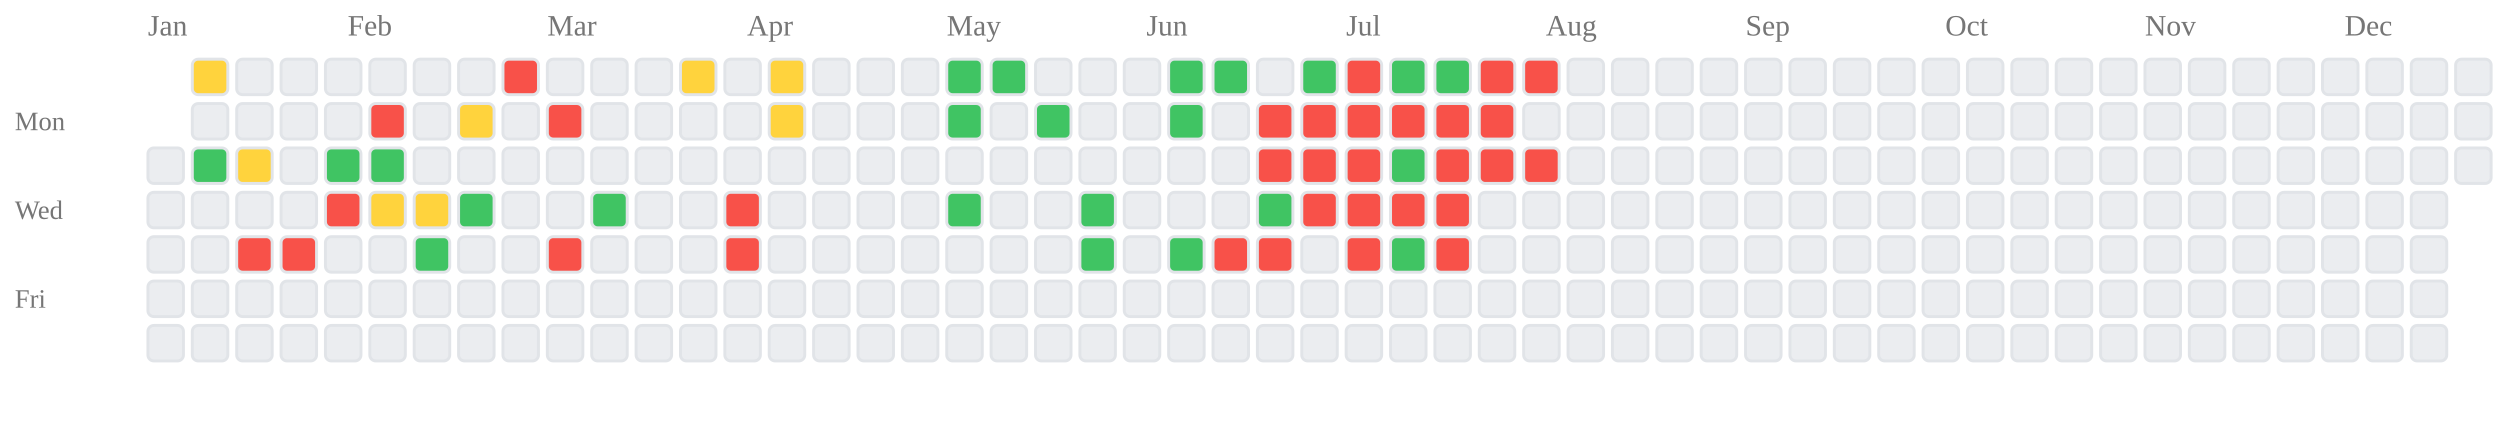
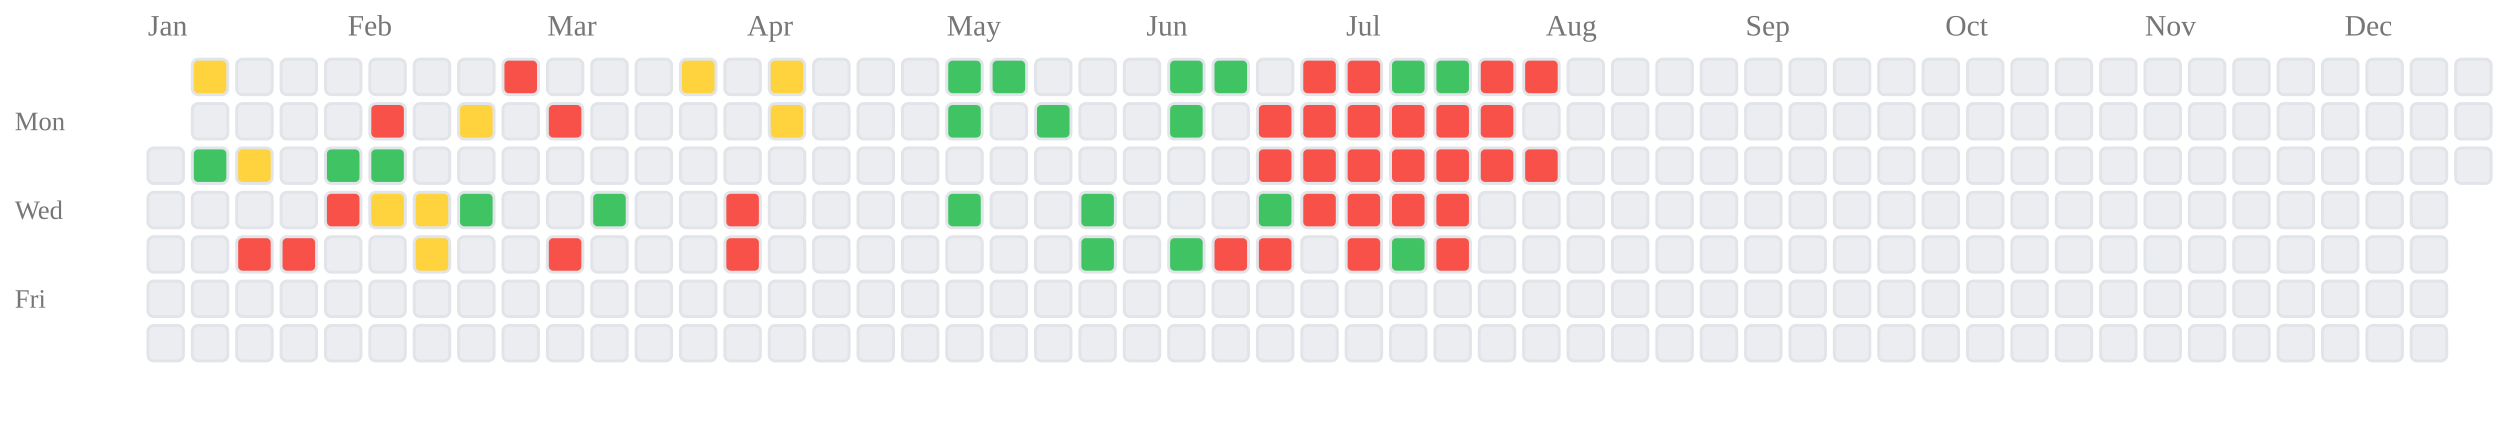
<svg xmlns="http://www.w3.org/2000/svg" width="845" height="145">
  <style>
        .month { font-size: 10px; fill: #767676; }
        .day { font-size: 9px; fill: #767676; }
        .cell { stroke: #e1e4e8; stroke-width: 1; }
        .cell-profit { fill: #40c463; }
        .cell-loss { fill: #f85149; }
        .cell-breakeven { fill: #ffd33d; }
        .cell-empty { fill: #ebedf0; }
    </style>
  <text x="50.0" y="12" class="month">Jan</text>
  <text x="117.5" y="12" class="month">Feb</text>
  <text x="185.0" y="12" class="month">Mar</text>
  <text x="252.5" y="12" class="month">Apr</text>
  <text x="320.0" y="12" class="month">May</text>
  <text x="387.5" y="12" class="month">Jun</text>
  <text x="455.0" y="12" class="month">Jul</text>
  <text x="522.5" y="12" class="month">Aug</text>
  <text x="590.0" y="12" class="month">Sep</text>
  <text x="657.5" y="12" class="month">Oct</text>
  <text x="725.0" y="12" class="month">Nov</text>
  <text x="792.5" y="12" class="month">Dec</text>
  <text x="5" y="44" class="day">Mon</text>
  <text x="5" y="74" class="day">Wed</text>
  <text x="5" y="104" class="day">Fri</text>
  <rect x="50" y="50" width="12" height="12" class="cell cell-empty" rx="2" ry="2" />
  <rect x="50" y="65" width="12" height="12" class="cell cell-empty" rx="2" ry="2" />
  <rect x="50" y="80" width="12" height="12" class="cell cell-empty" rx="2" ry="2" />
  <rect x="50" y="95" width="12" height="12" class="cell cell-empty" rx="2" ry="2" />
  <rect x="50" y="110" width="12" height="12" class="cell cell-empty" rx="2" ry="2" />
  <rect x="65" y="20" width="12" height="12" class="cell cell-breakeven" rx="2" ry="2" />
  <rect x="65" y="35" width="12" height="12" class="cell cell-empty" rx="2" ry="2" />
  <rect x="65" y="50" width="12" height="12" class="cell cell-profit" rx="2" ry="2" />
  <rect x="65" y="65" width="12" height="12" class="cell cell-empty" rx="2" ry="2" />
  <rect x="65" y="80" width="12" height="12" class="cell cell-empty" rx="2" ry="2" />
  <rect x="65" y="95" width="12" height="12" class="cell cell-empty" rx="2" ry="2" />
  <rect x="65" y="110" width="12" height="12" class="cell cell-empty" rx="2" ry="2" />
  <rect x="80" y="20" width="12" height="12" class="cell cell-empty" rx="2" ry="2" />
  <rect x="80" y="35" width="12" height="12" class="cell cell-empty" rx="2" ry="2" />
  <rect x="80" y="50" width="12" height="12" class="cell cell-breakeven" rx="2" ry="2" />
  <rect x="80" y="65" width="12" height="12" class="cell cell-empty" rx="2" ry="2" />
  <rect x="80" y="80" width="12" height="12" class="cell cell-loss" rx="2" ry="2" />
  <rect x="80" y="95" width="12" height="12" class="cell cell-empty" rx="2" ry="2" />
  <rect x="80" y="110" width="12" height="12" class="cell cell-empty" rx="2" ry="2" />
  <rect x="95" y="20" width="12" height="12" class="cell cell-empty" rx="2" ry="2" />
  <rect x="95" y="35" width="12" height="12" class="cell cell-empty" rx="2" ry="2" />
  <rect x="95" y="50" width="12" height="12" class="cell cell-empty" rx="2" ry="2" />
  <rect x="95" y="65" width="12" height="12" class="cell cell-empty" rx="2" ry="2" />
  <rect x="95" y="80" width="12" height="12" class="cell cell-loss" rx="2" ry="2" />
  <rect x="95" y="95" width="12" height="12" class="cell cell-empty" rx="2" ry="2" />
  <rect x="95" y="110" width="12" height="12" class="cell cell-empty" rx="2" ry="2" />
  <rect x="110" y="20" width="12" height="12" class="cell cell-empty" rx="2" ry="2" />
  <rect x="110" y="35" width="12" height="12" class="cell cell-empty" rx="2" ry="2" />
  <rect x="110" y="50" width="12" height="12" class="cell cell-profit" rx="2" ry="2" />
  <rect x="110" y="65" width="12" height="12" class="cell cell-loss" rx="2" ry="2" />
  <rect x="110" y="80" width="12" height="12" class="cell cell-empty" rx="2" ry="2" />
  <rect x="110" y="95" width="12" height="12" class="cell cell-empty" rx="2" ry="2" />
  <rect x="110" y="110" width="12" height="12" class="cell cell-empty" rx="2" ry="2" />
  <rect x="125" y="20" width="12" height="12" class="cell cell-empty" rx="2" ry="2" />
  <rect x="125" y="35" width="12" height="12" class="cell cell-loss" rx="2" ry="2" />
  <rect x="125" y="50" width="12" height="12" class="cell cell-profit" rx="2" ry="2" />
  <rect x="125" y="65" width="12" height="12" class="cell cell-breakeven" rx="2" ry="2" />
  <rect x="125" y="80" width="12" height="12" class="cell cell-empty" rx="2" ry="2" />
  <rect x="125" y="95" width="12" height="12" class="cell cell-empty" rx="2" ry="2" />
  <rect x="125" y="110" width="12" height="12" class="cell cell-empty" rx="2" ry="2" />
  <rect x="140" y="20" width="12" height="12" class="cell cell-empty" rx="2" ry="2" />
  <rect x="140" y="35" width="12" height="12" class="cell cell-empty" rx="2" ry="2" />
  <rect x="140" y="50" width="12" height="12" class="cell cell-empty" rx="2" ry="2" />
  <rect x="140" y="65" width="12" height="12" class="cell cell-breakeven" rx="2" ry="2" />
-   <rect x="140" y="80" width="12" height="12" class="cell cell-profit" rx="2" ry="2" />
+   <rect x="140" y="80" width="12" height="12" class="cell cell-breakeven" rx="2" ry="2" />
  <rect x="140" y="95" width="12" height="12" class="cell cell-empty" rx="2" ry="2" />
  <rect x="140" y="110" width="12" height="12" class="cell cell-empty" rx="2" ry="2" />
  <rect x="155" y="20" width="12" height="12" class="cell cell-empty" rx="2" ry="2" />
  <rect x="155" y="35" width="12" height="12" class="cell cell-breakeven" rx="2" ry="2" />
  <rect x="155" y="50" width="12" height="12" class="cell cell-empty" rx="2" ry="2" />
  <rect x="155" y="65" width="12" height="12" class="cell cell-profit" rx="2" ry="2" />
  <rect x="155" y="80" width="12" height="12" class="cell cell-empty" rx="2" ry="2" />
  <rect x="155" y="95" width="12" height="12" class="cell cell-empty" rx="2" ry="2" />
  <rect x="155" y="110" width="12" height="12" class="cell cell-empty" rx="2" ry="2" />
  <rect x="170" y="20" width="12" height="12" class="cell cell-loss" rx="2" ry="2" />
  <rect x="170" y="35" width="12" height="12" class="cell cell-empty" rx="2" ry="2" />
  <rect x="170" y="50" width="12" height="12" class="cell cell-empty" rx="2" ry="2" />
  <rect x="170" y="65" width="12" height="12" class="cell cell-empty" rx="2" ry="2" />
  <rect x="170" y="80" width="12" height="12" class="cell cell-empty" rx="2" ry="2" />
  <rect x="170" y="95" width="12" height="12" class="cell cell-empty" rx="2" ry="2" />
  <rect x="170" y="110" width="12" height="12" class="cell cell-empty" rx="2" ry="2" />
  <rect x="185" y="20" width="12" height="12" class="cell cell-empty" rx="2" ry="2" />
  <rect x="185" y="35" width="12" height="12" class="cell cell-loss" rx="2" ry="2" />
  <rect x="185" y="50" width="12" height="12" class="cell cell-empty" rx="2" ry="2" />
  <rect x="185" y="65" width="12" height="12" class="cell cell-empty" rx="2" ry="2" />
  <rect x="185" y="80" width="12" height="12" class="cell cell-loss" rx="2" ry="2" />
  <rect x="185" y="95" width="12" height="12" class="cell cell-empty" rx="2" ry="2" />
  <rect x="185" y="110" width="12" height="12" class="cell cell-empty" rx="2" ry="2" />
  <rect x="200" y="20" width="12" height="12" class="cell cell-empty" rx="2" ry="2" />
  <rect x="200" y="35" width="12" height="12" class="cell cell-empty" rx="2" ry="2" />
  <rect x="200" y="50" width="12" height="12" class="cell cell-empty" rx="2" ry="2" />
  <rect x="200" y="65" width="12" height="12" class="cell cell-profit" rx="2" ry="2" />
  <rect x="200" y="80" width="12" height="12" class="cell cell-empty" rx="2" ry="2" />
  <rect x="200" y="95" width="12" height="12" class="cell cell-empty" rx="2" ry="2" />
  <rect x="200" y="110" width="12" height="12" class="cell cell-empty" rx="2" ry="2" />
  <rect x="215" y="20" width="12" height="12" class="cell cell-empty" rx="2" ry="2" />
  <rect x="215" y="35" width="12" height="12" class="cell cell-empty" rx="2" ry="2" />
  <rect x="215" y="50" width="12" height="12" class="cell cell-empty" rx="2" ry="2" />
  <rect x="215" y="65" width="12" height="12" class="cell cell-empty" rx="2" ry="2" />
  <rect x="215" y="80" width="12" height="12" class="cell cell-empty" rx="2" ry="2" />
  <rect x="215" y="95" width="12" height="12" class="cell cell-empty" rx="2" ry="2" />
  <rect x="215" y="110" width="12" height="12" class="cell cell-empty" rx="2" ry="2" />
  <rect x="230" y="20" width="12" height="12" class="cell cell-breakeven" rx="2" ry="2" />
  <rect x="230" y="35" width="12" height="12" class="cell cell-empty" rx="2" ry="2" />
  <rect x="230" y="50" width="12" height="12" class="cell cell-empty" rx="2" ry="2" />
  <rect x="230" y="65" width="12" height="12" class="cell cell-empty" rx="2" ry="2" />
  <rect x="230" y="80" width="12" height="12" class="cell cell-empty" rx="2" ry="2" />
  <rect x="230" y="95" width="12" height="12" class="cell cell-empty" rx="2" ry="2" />
  <rect x="230" y="110" width="12" height="12" class="cell cell-empty" rx="2" ry="2" />
  <rect x="245" y="20" width="12" height="12" class="cell cell-empty" rx="2" ry="2" />
  <rect x="245" y="35" width="12" height="12" class="cell cell-empty" rx="2" ry="2" />
  <rect x="245" y="50" width="12" height="12" class="cell cell-empty" rx="2" ry="2" />
  <rect x="245" y="65" width="12" height="12" class="cell cell-loss" rx="2" ry="2" />
  <rect x="245" y="80" width="12" height="12" class="cell cell-loss" rx="2" ry="2" />
  <rect x="245" y="95" width="12" height="12" class="cell cell-empty" rx="2" ry="2" />
  <rect x="245" y="110" width="12" height="12" class="cell cell-empty" rx="2" ry="2" />
  <rect x="260" y="20" width="12" height="12" class="cell cell-breakeven" rx="2" ry="2" />
  <rect x="260" y="35" width="12" height="12" class="cell cell-breakeven" rx="2" ry="2" />
  <rect x="260" y="50" width="12" height="12" class="cell cell-empty" rx="2" ry="2" />
  <rect x="260" y="65" width="12" height="12" class="cell cell-empty" rx="2" ry="2" />
  <rect x="260" y="80" width="12" height="12" class="cell cell-empty" rx="2" ry="2" />
  <rect x="260" y="95" width="12" height="12" class="cell cell-empty" rx="2" ry="2" />
  <rect x="260" y="110" width="12" height="12" class="cell cell-empty" rx="2" ry="2" />
  <rect x="275" y="20" width="12" height="12" class="cell cell-empty" rx="2" ry="2" />
  <rect x="275" y="35" width="12" height="12" class="cell cell-empty" rx="2" ry="2" />
  <rect x="275" y="50" width="12" height="12" class="cell cell-empty" rx="2" ry="2" />
  <rect x="275" y="65" width="12" height="12" class="cell cell-empty" rx="2" ry="2" />
  <rect x="275" y="80" width="12" height="12" class="cell cell-empty" rx="2" ry="2" />
  <rect x="275" y="95" width="12" height="12" class="cell cell-empty" rx="2" ry="2" />
  <rect x="275" y="110" width="12" height="12" class="cell cell-empty" rx="2" ry="2" />
  <rect x="290" y="20" width="12" height="12" class="cell cell-empty" rx="2" ry="2" />
  <rect x="290" y="35" width="12" height="12" class="cell cell-empty" rx="2" ry="2" />
  <rect x="290" y="50" width="12" height="12" class="cell cell-empty" rx="2" ry="2" />
  <rect x="290" y="65" width="12" height="12" class="cell cell-empty" rx="2" ry="2" />
  <rect x="290" y="80" width="12" height="12" class="cell cell-empty" rx="2" ry="2" />
  <rect x="290" y="95" width="12" height="12" class="cell cell-empty" rx="2" ry="2" />
  <rect x="290" y="110" width="12" height="12" class="cell cell-empty" rx="2" ry="2" />
  <rect x="305" y="20" width="12" height="12" class="cell cell-empty" rx="2" ry="2" />
  <rect x="305" y="35" width="12" height="12" class="cell cell-empty" rx="2" ry="2" />
  <rect x="305" y="50" width="12" height="12" class="cell cell-empty" rx="2" ry="2" />
  <rect x="305" y="65" width="12" height="12" class="cell cell-empty" rx="2" ry="2" />
  <rect x="305" y="80" width="12" height="12" class="cell cell-empty" rx="2" ry="2" />
  <rect x="305" y="95" width="12" height="12" class="cell cell-empty" rx="2" ry="2" />
  <rect x="305" y="110" width="12" height="12" class="cell cell-empty" rx="2" ry="2" />
  <rect x="320" y="20" width="12" height="12" class="cell cell-profit" rx="2" ry="2" />
  <rect x="320" y="35" width="12" height="12" class="cell cell-profit" rx="2" ry="2" />
  <rect x="320" y="50" width="12" height="12" class="cell cell-empty" rx="2" ry="2" />
  <rect x="320" y="65" width="12" height="12" class="cell cell-profit" rx="2" ry="2" />
  <rect x="320" y="80" width="12" height="12" class="cell cell-empty" rx="2" ry="2" />
  <rect x="320" y="95" width="12" height="12" class="cell cell-empty" rx="2" ry="2" />
  <rect x="320" y="110" width="12" height="12" class="cell cell-empty" rx="2" ry="2" />
  <rect x="335" y="20" width="12" height="12" class="cell cell-profit" rx="2" ry="2" />
  <rect x="335" y="35" width="12" height="12" class="cell cell-empty" rx="2" ry="2" />
  <rect x="335" y="50" width="12" height="12" class="cell cell-empty" rx="2" ry="2" />
  <rect x="335" y="65" width="12" height="12" class="cell cell-empty" rx="2" ry="2" />
  <rect x="335" y="80" width="12" height="12" class="cell cell-empty" rx="2" ry="2" />
  <rect x="335" y="95" width="12" height="12" class="cell cell-empty" rx="2" ry="2" />
  <rect x="335" y="110" width="12" height="12" class="cell cell-empty" rx="2" ry="2" />
  <rect x="350" y="20" width="12" height="12" class="cell cell-empty" rx="2" ry="2" />
  <rect x="350" y="35" width="12" height="12" class="cell cell-profit" rx="2" ry="2" />
  <rect x="350" y="50" width="12" height="12" class="cell cell-empty" rx="2" ry="2" />
  <rect x="350" y="65" width="12" height="12" class="cell cell-empty" rx="2" ry="2" />
  <rect x="350" y="80" width="12" height="12" class="cell cell-empty" rx="2" ry="2" />
  <rect x="350" y="95" width="12" height="12" class="cell cell-empty" rx="2" ry="2" />
  <rect x="350" y="110" width="12" height="12" class="cell cell-empty" rx="2" ry="2" />
  <rect x="365" y="20" width="12" height="12" class="cell cell-empty" rx="2" ry="2" />
  <rect x="365" y="35" width="12" height="12" class="cell cell-empty" rx="2" ry="2" />
  <rect x="365" y="50" width="12" height="12" class="cell cell-empty" rx="2" ry="2" />
  <rect x="365" y="65" width="12" height="12" class="cell cell-profit" rx="2" ry="2" />
  <rect x="365" y="80" width="12" height="12" class="cell cell-profit" rx="2" ry="2" />
  <rect x="365" y="95" width="12" height="12" class="cell cell-empty" rx="2" ry="2" />
  <rect x="365" y="110" width="12" height="12" class="cell cell-empty" rx="2" ry="2" />
  <rect x="380" y="20" width="12" height="12" class="cell cell-empty" rx="2" ry="2" />
  <rect x="380" y="35" width="12" height="12" class="cell cell-empty" rx="2" ry="2" />
  <rect x="380" y="50" width="12" height="12" class="cell cell-empty" rx="2" ry="2" />
  <rect x="380" y="65" width="12" height="12" class="cell cell-empty" rx="2" ry="2" />
  <rect x="380" y="80" width="12" height="12" class="cell cell-empty" rx="2" ry="2" />
  <rect x="380" y="95" width="12" height="12" class="cell cell-empty" rx="2" ry="2" />
  <rect x="380" y="110" width="12" height="12" class="cell cell-empty" rx="2" ry="2" />
  <rect x="395" y="20" width="12" height="12" class="cell cell-profit" rx="2" ry="2" />
  <rect x="395" y="35" width="12" height="12" class="cell cell-profit" rx="2" ry="2" />
  <rect x="395" y="50" width="12" height="12" class="cell cell-empty" rx="2" ry="2" />
  <rect x="395" y="65" width="12" height="12" class="cell cell-empty" rx="2" ry="2" />
  <rect x="395" y="80" width="12" height="12" class="cell cell-profit" rx="2" ry="2" />
  <rect x="395" y="95" width="12" height="12" class="cell cell-empty" rx="2" ry="2" />
  <rect x="395" y="110" width="12" height="12" class="cell cell-empty" rx="2" ry="2" />
  <rect x="410" y="20" width="12" height="12" class="cell cell-profit" rx="2" ry="2" />
  <rect x="410" y="35" width="12" height="12" class="cell cell-empty" rx="2" ry="2" />
  <rect x="410" y="50" width="12" height="12" class="cell cell-empty" rx="2" ry="2" />
  <rect x="410" y="65" width="12" height="12" class="cell cell-empty" rx="2" ry="2" />
  <rect x="410" y="80" width="12" height="12" class="cell cell-loss" rx="2" ry="2" />
  <rect x="410" y="95" width="12" height="12" class="cell cell-empty" rx="2" ry="2" />
  <rect x="410" y="110" width="12" height="12" class="cell cell-empty" rx="2" ry="2" />
  <rect x="425" y="20" width="12" height="12" class="cell cell-empty" rx="2" ry="2" />
  <rect x="425" y="35" width="12" height="12" class="cell cell-loss" rx="2" ry="2" />
  <rect x="425" y="50" width="12" height="12" class="cell cell-loss" rx="2" ry="2" />
  <rect x="425" y="65" width="12" height="12" class="cell cell-profit" rx="2" ry="2" />
  <rect x="425" y="80" width="12" height="12" class="cell cell-loss" rx="2" ry="2" />
  <rect x="425" y="95" width="12" height="12" class="cell cell-empty" rx="2" ry="2" />
  <rect x="425" y="110" width="12" height="12" class="cell cell-empty" rx="2" ry="2" />
-   <rect x="440" y="20" width="12" height="12" class="cell cell-profit" rx="2" ry="2" />
+   <rect x="440" y="20" width="12" height="12" class="cell cell-loss" rx="2" ry="2" />
  <rect x="440" y="35" width="12" height="12" class="cell cell-loss" rx="2" ry="2" />
  <rect x="440" y="50" width="12" height="12" class="cell cell-loss" rx="2" ry="2" />
  <rect x="440" y="65" width="12" height="12" class="cell cell-loss" rx="2" ry="2" />
  <rect x="440" y="80" width="12" height="12" class="cell cell-empty" rx="2" ry="2" />
  <rect x="440" y="95" width="12" height="12" class="cell cell-empty" rx="2" ry="2" />
  <rect x="440" y="110" width="12" height="12" class="cell cell-empty" rx="2" ry="2" />
  <rect x="455" y="20" width="12" height="12" class="cell cell-loss" rx="2" ry="2" />
  <rect x="455" y="35" width="12" height="12" class="cell cell-loss" rx="2" ry="2" />
  <rect x="455" y="50" width="12" height="12" class="cell cell-loss" rx="2" ry="2" />
  <rect x="455" y="65" width="12" height="12" class="cell cell-loss" rx="2" ry="2" />
  <rect x="455" y="80" width="12" height="12" class="cell cell-loss" rx="2" ry="2" />
  <rect x="455" y="95" width="12" height="12" class="cell cell-empty" rx="2" ry="2" />
  <rect x="455" y="110" width="12" height="12" class="cell cell-empty" rx="2" ry="2" />
  <rect x="470" y="20" width="12" height="12" class="cell cell-profit" rx="2" ry="2" />
  <rect x="470" y="35" width="12" height="12" class="cell cell-loss" rx="2" ry="2" />
-   <rect x="470" y="50" width="12" height="12" class="cell cell-profit" rx="2" ry="2" />
+   <rect x="470" y="50" width="12" height="12" class="cell cell-loss" rx="2" ry="2" />
  <rect x="470" y="65" width="12" height="12" class="cell cell-loss" rx="2" ry="2" />
  <rect x="470" y="80" width="12" height="12" class="cell cell-profit" rx="2" ry="2" />
  <rect x="470" y="95" width="12" height="12" class="cell cell-empty" rx="2" ry="2" />
  <rect x="470" y="110" width="12" height="12" class="cell cell-empty" rx="2" ry="2" />
  <rect x="485" y="20" width="12" height="12" class="cell cell-profit" rx="2" ry="2" />
  <rect x="485" y="35" width="12" height="12" class="cell cell-loss" rx="2" ry="2" />
  <rect x="485" y="50" width="12" height="12" class="cell cell-loss" rx="2" ry="2" />
  <rect x="485" y="65" width="12" height="12" class="cell cell-loss" rx="2" ry="2" />
  <rect x="485" y="80" width="12" height="12" class="cell cell-loss" rx="2" ry="2" />
  <rect x="485" y="95" width="12" height="12" class="cell cell-empty" rx="2" ry="2" />
  <rect x="485" y="110" width="12" height="12" class="cell cell-empty" rx="2" ry="2" />
  <rect x="500" y="20" width="12" height="12" class="cell cell-loss" rx="2" ry="2" />
  <rect x="500" y="35" width="12" height="12" class="cell cell-loss" rx="2" ry="2" />
  <rect x="500" y="50" width="12" height="12" class="cell cell-loss" rx="2" ry="2" />
  <rect x="500" y="65" width="12" height="12" class="cell cell-empty" rx="2" ry="2" />
  <rect x="500" y="80" width="12" height="12" class="cell cell-empty" rx="2" ry="2" />
  <rect x="500" y="95" width="12" height="12" class="cell cell-empty" rx="2" ry="2" />
  <rect x="500" y="110" width="12" height="12" class="cell cell-empty" rx="2" ry="2" />
  <rect x="515" y="20" width="12" height="12" class="cell cell-loss" rx="2" ry="2" />
  <rect x="515" y="35" width="12" height="12" class="cell cell-empty" rx="2" ry="2" />
  <rect x="515" y="50" width="12" height="12" class="cell cell-loss" rx="2" ry="2" />
  <rect x="515" y="65" width="12" height="12" class="cell cell-empty" rx="2" ry="2" />
  <rect x="515" y="80" width="12" height="12" class="cell cell-empty" rx="2" ry="2" />
  <rect x="515" y="95" width="12" height="12" class="cell cell-empty" rx="2" ry="2" />
  <rect x="515" y="110" width="12" height="12" class="cell cell-empty" rx="2" ry="2" />
  <rect x="530" y="20" width="12" height="12" class="cell cell-empty" rx="2" ry="2" />
  <rect x="530" y="35" width="12" height="12" class="cell cell-empty" rx="2" ry="2" />
  <rect x="530" y="50" width="12" height="12" class="cell cell-empty" rx="2" ry="2" />
  <rect x="530" y="65" width="12" height="12" class="cell cell-empty" rx="2" ry="2" />
  <rect x="530" y="80" width="12" height="12" class="cell cell-empty" rx="2" ry="2" />
  <rect x="530" y="95" width="12" height="12" class="cell cell-empty" rx="2" ry="2" />
  <rect x="530" y="110" width="12" height="12" class="cell cell-empty" rx="2" ry="2" />
  <rect x="545" y="20" width="12" height="12" class="cell cell-empty" rx="2" ry="2" />
  <rect x="545" y="35" width="12" height="12" class="cell cell-empty" rx="2" ry="2" />
  <rect x="545" y="50" width="12" height="12" class="cell cell-empty" rx="2" ry="2" />
  <rect x="545" y="65" width="12" height="12" class="cell cell-empty" rx="2" ry="2" />
  <rect x="545" y="80" width="12" height="12" class="cell cell-empty" rx="2" ry="2" />
  <rect x="545" y="95" width="12" height="12" class="cell cell-empty" rx="2" ry="2" />
  <rect x="545" y="110" width="12" height="12" class="cell cell-empty" rx="2" ry="2" />
  <rect x="560" y="20" width="12" height="12" class="cell cell-empty" rx="2" ry="2" />
  <rect x="560" y="35" width="12" height="12" class="cell cell-empty" rx="2" ry="2" />
  <rect x="560" y="50" width="12" height="12" class="cell cell-empty" rx="2" ry="2" />
  <rect x="560" y="65" width="12" height="12" class="cell cell-empty" rx="2" ry="2" />
  <rect x="560" y="80" width="12" height="12" class="cell cell-empty" rx="2" ry="2" />
  <rect x="560" y="95" width="12" height="12" class="cell cell-empty" rx="2" ry="2" />
  <rect x="560" y="110" width="12" height="12" class="cell cell-empty" rx="2" ry="2" />
  <rect x="575" y="20" width="12" height="12" class="cell cell-empty" rx="2" ry="2" />
  <rect x="575" y="35" width="12" height="12" class="cell cell-empty" rx="2" ry="2" />
  <rect x="575" y="50" width="12" height="12" class="cell cell-empty" rx="2" ry="2" />
  <rect x="575" y="65" width="12" height="12" class="cell cell-empty" rx="2" ry="2" />
  <rect x="575" y="80" width="12" height="12" class="cell cell-empty" rx="2" ry="2" />
  <rect x="575" y="95" width="12" height="12" class="cell cell-empty" rx="2" ry="2" />
  <rect x="575" y="110" width="12" height="12" class="cell cell-empty" rx="2" ry="2" />
  <rect x="590" y="20" width="12" height="12" class="cell cell-empty" rx="2" ry="2" />
  <rect x="590" y="35" width="12" height="12" class="cell cell-empty" rx="2" ry="2" />
  <rect x="590" y="50" width="12" height="12" class="cell cell-empty" rx="2" ry="2" />
  <rect x="590" y="65" width="12" height="12" class="cell cell-empty" rx="2" ry="2" />
  <rect x="590" y="80" width="12" height="12" class="cell cell-empty" rx="2" ry="2" />
  <rect x="590" y="95" width="12" height="12" class="cell cell-empty" rx="2" ry="2" />
  <rect x="590" y="110" width="12" height="12" class="cell cell-empty" rx="2" ry="2" />
  <rect x="605" y="20" width="12" height="12" class="cell cell-empty" rx="2" ry="2" />
  <rect x="605" y="35" width="12" height="12" class="cell cell-empty" rx="2" ry="2" />
  <rect x="605" y="50" width="12" height="12" class="cell cell-empty" rx="2" ry="2" />
  <rect x="605" y="65" width="12" height="12" class="cell cell-empty" rx="2" ry="2" />
  <rect x="605" y="80" width="12" height="12" class="cell cell-empty" rx="2" ry="2" />
  <rect x="605" y="95" width="12" height="12" class="cell cell-empty" rx="2" ry="2" />
  <rect x="605" y="110" width="12" height="12" class="cell cell-empty" rx="2" ry="2" />
  <rect x="620" y="20" width="12" height="12" class="cell cell-empty" rx="2" ry="2" />
  <rect x="620" y="35" width="12" height="12" class="cell cell-empty" rx="2" ry="2" />
  <rect x="620" y="50" width="12" height="12" class="cell cell-empty" rx="2" ry="2" />
  <rect x="620" y="65" width="12" height="12" class="cell cell-empty" rx="2" ry="2" />
  <rect x="620" y="80" width="12" height="12" class="cell cell-empty" rx="2" ry="2" />
  <rect x="620" y="95" width="12" height="12" class="cell cell-empty" rx="2" ry="2" />
  <rect x="620" y="110" width="12" height="12" class="cell cell-empty" rx="2" ry="2" />
  <rect x="635" y="20" width="12" height="12" class="cell cell-empty" rx="2" ry="2" />
  <rect x="635" y="35" width="12" height="12" class="cell cell-empty" rx="2" ry="2" />
  <rect x="635" y="50" width="12" height="12" class="cell cell-empty" rx="2" ry="2" />
  <rect x="635" y="65" width="12" height="12" class="cell cell-empty" rx="2" ry="2" />
  <rect x="635" y="80" width="12" height="12" class="cell cell-empty" rx="2" ry="2" />
  <rect x="635" y="95" width="12" height="12" class="cell cell-empty" rx="2" ry="2" />
  <rect x="635" y="110" width="12" height="12" class="cell cell-empty" rx="2" ry="2" />
  <rect x="650" y="20" width="12" height="12" class="cell cell-empty" rx="2" ry="2" />
  <rect x="650" y="35" width="12" height="12" class="cell cell-empty" rx="2" ry="2" />
  <rect x="650" y="50" width="12" height="12" class="cell cell-empty" rx="2" ry="2" />
  <rect x="650" y="65" width="12" height="12" class="cell cell-empty" rx="2" ry="2" />
  <rect x="650" y="80" width="12" height="12" class="cell cell-empty" rx="2" ry="2" />
  <rect x="650" y="95" width="12" height="12" class="cell cell-empty" rx="2" ry="2" />
  <rect x="650" y="110" width="12" height="12" class="cell cell-empty" rx="2" ry="2" />
  <rect x="665" y="20" width="12" height="12" class="cell cell-empty" rx="2" ry="2" />
  <rect x="665" y="35" width="12" height="12" class="cell cell-empty" rx="2" ry="2" />
  <rect x="665" y="50" width="12" height="12" class="cell cell-empty" rx="2" ry="2" />
  <rect x="665" y="65" width="12" height="12" class="cell cell-empty" rx="2" ry="2" />
  <rect x="665" y="80" width="12" height="12" class="cell cell-empty" rx="2" ry="2" />
  <rect x="665" y="95" width="12" height="12" class="cell cell-empty" rx="2" ry="2" />
  <rect x="665" y="110" width="12" height="12" class="cell cell-empty" rx="2" ry="2" />
  <rect x="680" y="20" width="12" height="12" class="cell cell-empty" rx="2" ry="2" />
  <rect x="680" y="35" width="12" height="12" class="cell cell-empty" rx="2" ry="2" />
  <rect x="680" y="50" width="12" height="12" class="cell cell-empty" rx="2" ry="2" />
  <rect x="680" y="65" width="12" height="12" class="cell cell-empty" rx="2" ry="2" />
  <rect x="680" y="80" width="12" height="12" class="cell cell-empty" rx="2" ry="2" />
  <rect x="680" y="95" width="12" height="12" class="cell cell-empty" rx="2" ry="2" />
  <rect x="680" y="110" width="12" height="12" class="cell cell-empty" rx="2" ry="2" />
  <rect x="695" y="20" width="12" height="12" class="cell cell-empty" rx="2" ry="2" />
  <rect x="695" y="35" width="12" height="12" class="cell cell-empty" rx="2" ry="2" />
  <rect x="695" y="50" width="12" height="12" class="cell cell-empty" rx="2" ry="2" />
  <rect x="695" y="65" width="12" height="12" class="cell cell-empty" rx="2" ry="2" />
  <rect x="695" y="80" width="12" height="12" class="cell cell-empty" rx="2" ry="2" />
  <rect x="695" y="95" width="12" height="12" class="cell cell-empty" rx="2" ry="2" />
  <rect x="695" y="110" width="12" height="12" class="cell cell-empty" rx="2" ry="2" />
  <rect x="710" y="20" width="12" height="12" class="cell cell-empty" rx="2" ry="2" />
  <rect x="710" y="35" width="12" height="12" class="cell cell-empty" rx="2" ry="2" />
  <rect x="710" y="50" width="12" height="12" class="cell cell-empty" rx="2" ry="2" />
  <rect x="710" y="65" width="12" height="12" class="cell cell-empty" rx="2" ry="2" />
  <rect x="710" y="80" width="12" height="12" class="cell cell-empty" rx="2" ry="2" />
  <rect x="710" y="95" width="12" height="12" class="cell cell-empty" rx="2" ry="2" />
  <rect x="710" y="110" width="12" height="12" class="cell cell-empty" rx="2" ry="2" />
  <rect x="725" y="20" width="12" height="12" class="cell cell-empty" rx="2" ry="2" />
  <rect x="725" y="35" width="12" height="12" class="cell cell-empty" rx="2" ry="2" />
  <rect x="725" y="50" width="12" height="12" class="cell cell-empty" rx="2" ry="2" />
  <rect x="725" y="65" width="12" height="12" class="cell cell-empty" rx="2" ry="2" />
  <rect x="725" y="80" width="12" height="12" class="cell cell-empty" rx="2" ry="2" />
  <rect x="725" y="95" width="12" height="12" class="cell cell-empty" rx="2" ry="2" />
  <rect x="725" y="110" width="12" height="12" class="cell cell-empty" rx="2" ry="2" />
  <rect x="740" y="20" width="12" height="12" class="cell cell-empty" rx="2" ry="2" />
  <rect x="740" y="35" width="12" height="12" class="cell cell-empty" rx="2" ry="2" />
  <rect x="740" y="50" width="12" height="12" class="cell cell-empty" rx="2" ry="2" />
  <rect x="740" y="65" width="12" height="12" class="cell cell-empty" rx="2" ry="2" />
  <rect x="740" y="80" width="12" height="12" class="cell cell-empty" rx="2" ry="2" />
  <rect x="740" y="95" width="12" height="12" class="cell cell-empty" rx="2" ry="2" />
  <rect x="740" y="110" width="12" height="12" class="cell cell-empty" rx="2" ry="2" />
  <rect x="755" y="20" width="12" height="12" class="cell cell-empty" rx="2" ry="2" />
  <rect x="755" y="35" width="12" height="12" class="cell cell-empty" rx="2" ry="2" />
  <rect x="755" y="50" width="12" height="12" class="cell cell-empty" rx="2" ry="2" />
  <rect x="755" y="65" width="12" height="12" class="cell cell-empty" rx="2" ry="2" />
  <rect x="755" y="80" width="12" height="12" class="cell cell-empty" rx="2" ry="2" />
  <rect x="755" y="95" width="12" height="12" class="cell cell-empty" rx="2" ry="2" />
  <rect x="755" y="110" width="12" height="12" class="cell cell-empty" rx="2" ry="2" />
  <rect x="770" y="20" width="12" height="12" class="cell cell-empty" rx="2" ry="2" />
  <rect x="770" y="35" width="12" height="12" class="cell cell-empty" rx="2" ry="2" />
  <rect x="770" y="50" width="12" height="12" class="cell cell-empty" rx="2" ry="2" />
  <rect x="770" y="65" width="12" height="12" class="cell cell-empty" rx="2" ry="2" />
  <rect x="770" y="80" width="12" height="12" class="cell cell-empty" rx="2" ry="2" />
  <rect x="770" y="95" width="12" height="12" class="cell cell-empty" rx="2" ry="2" />
  <rect x="770" y="110" width="12" height="12" class="cell cell-empty" rx="2" ry="2" />
  <rect x="785" y="20" width="12" height="12" class="cell cell-empty" rx="2" ry="2" />
  <rect x="785" y="35" width="12" height="12" class="cell cell-empty" rx="2" ry="2" />
  <rect x="785" y="50" width="12" height="12" class="cell cell-empty" rx="2" ry="2" />
  <rect x="785" y="65" width="12" height="12" class="cell cell-empty" rx="2" ry="2" />
  <rect x="785" y="80" width="12" height="12" class="cell cell-empty" rx="2" ry="2" />
  <rect x="785" y="95" width="12" height="12" class="cell cell-empty" rx="2" ry="2" />
  <rect x="785" y="110" width="12" height="12" class="cell cell-empty" rx="2" ry="2" />
  <rect x="800" y="20" width="12" height="12" class="cell cell-empty" rx="2" ry="2" />
  <rect x="800" y="35" width="12" height="12" class="cell cell-empty" rx="2" ry="2" />
  <rect x="800" y="50" width="12" height="12" class="cell cell-empty" rx="2" ry="2" />
  <rect x="800" y="65" width="12" height="12" class="cell cell-empty" rx="2" ry="2" />
  <rect x="800" y="80" width="12" height="12" class="cell cell-empty" rx="2" ry="2" />
  <rect x="800" y="95" width="12" height="12" class="cell cell-empty" rx="2" ry="2" />
  <rect x="800" y="110" width="12" height="12" class="cell cell-empty" rx="2" ry="2" />
  <rect x="815" y="20" width="12" height="12" class="cell cell-empty" rx="2" ry="2" />
  <rect x="815" y="35" width="12" height="12" class="cell cell-empty" rx="2" ry="2" />
  <rect x="815" y="50" width="12" height="12" class="cell cell-empty" rx="2" ry="2" />
  <rect x="815" y="65" width="12" height="12" class="cell cell-empty" rx="2" ry="2" />
  <rect x="815" y="80" width="12" height="12" class="cell cell-empty" rx="2" ry="2" />
  <rect x="815" y="95" width="12" height="12" class="cell cell-empty" rx="2" ry="2" />
  <rect x="815" y="110" width="12" height="12" class="cell cell-empty" rx="2" ry="2" />
  <rect x="830" y="20" width="12" height="12" class="cell cell-empty" rx="2" ry="2" />
  <rect x="830" y="35" width="12" height="12" class="cell cell-empty" rx="2" ry="2" />
  <rect x="830" y="50" width="12" height="12" class="cell cell-empty" rx="2" ry="2" />
</svg>
